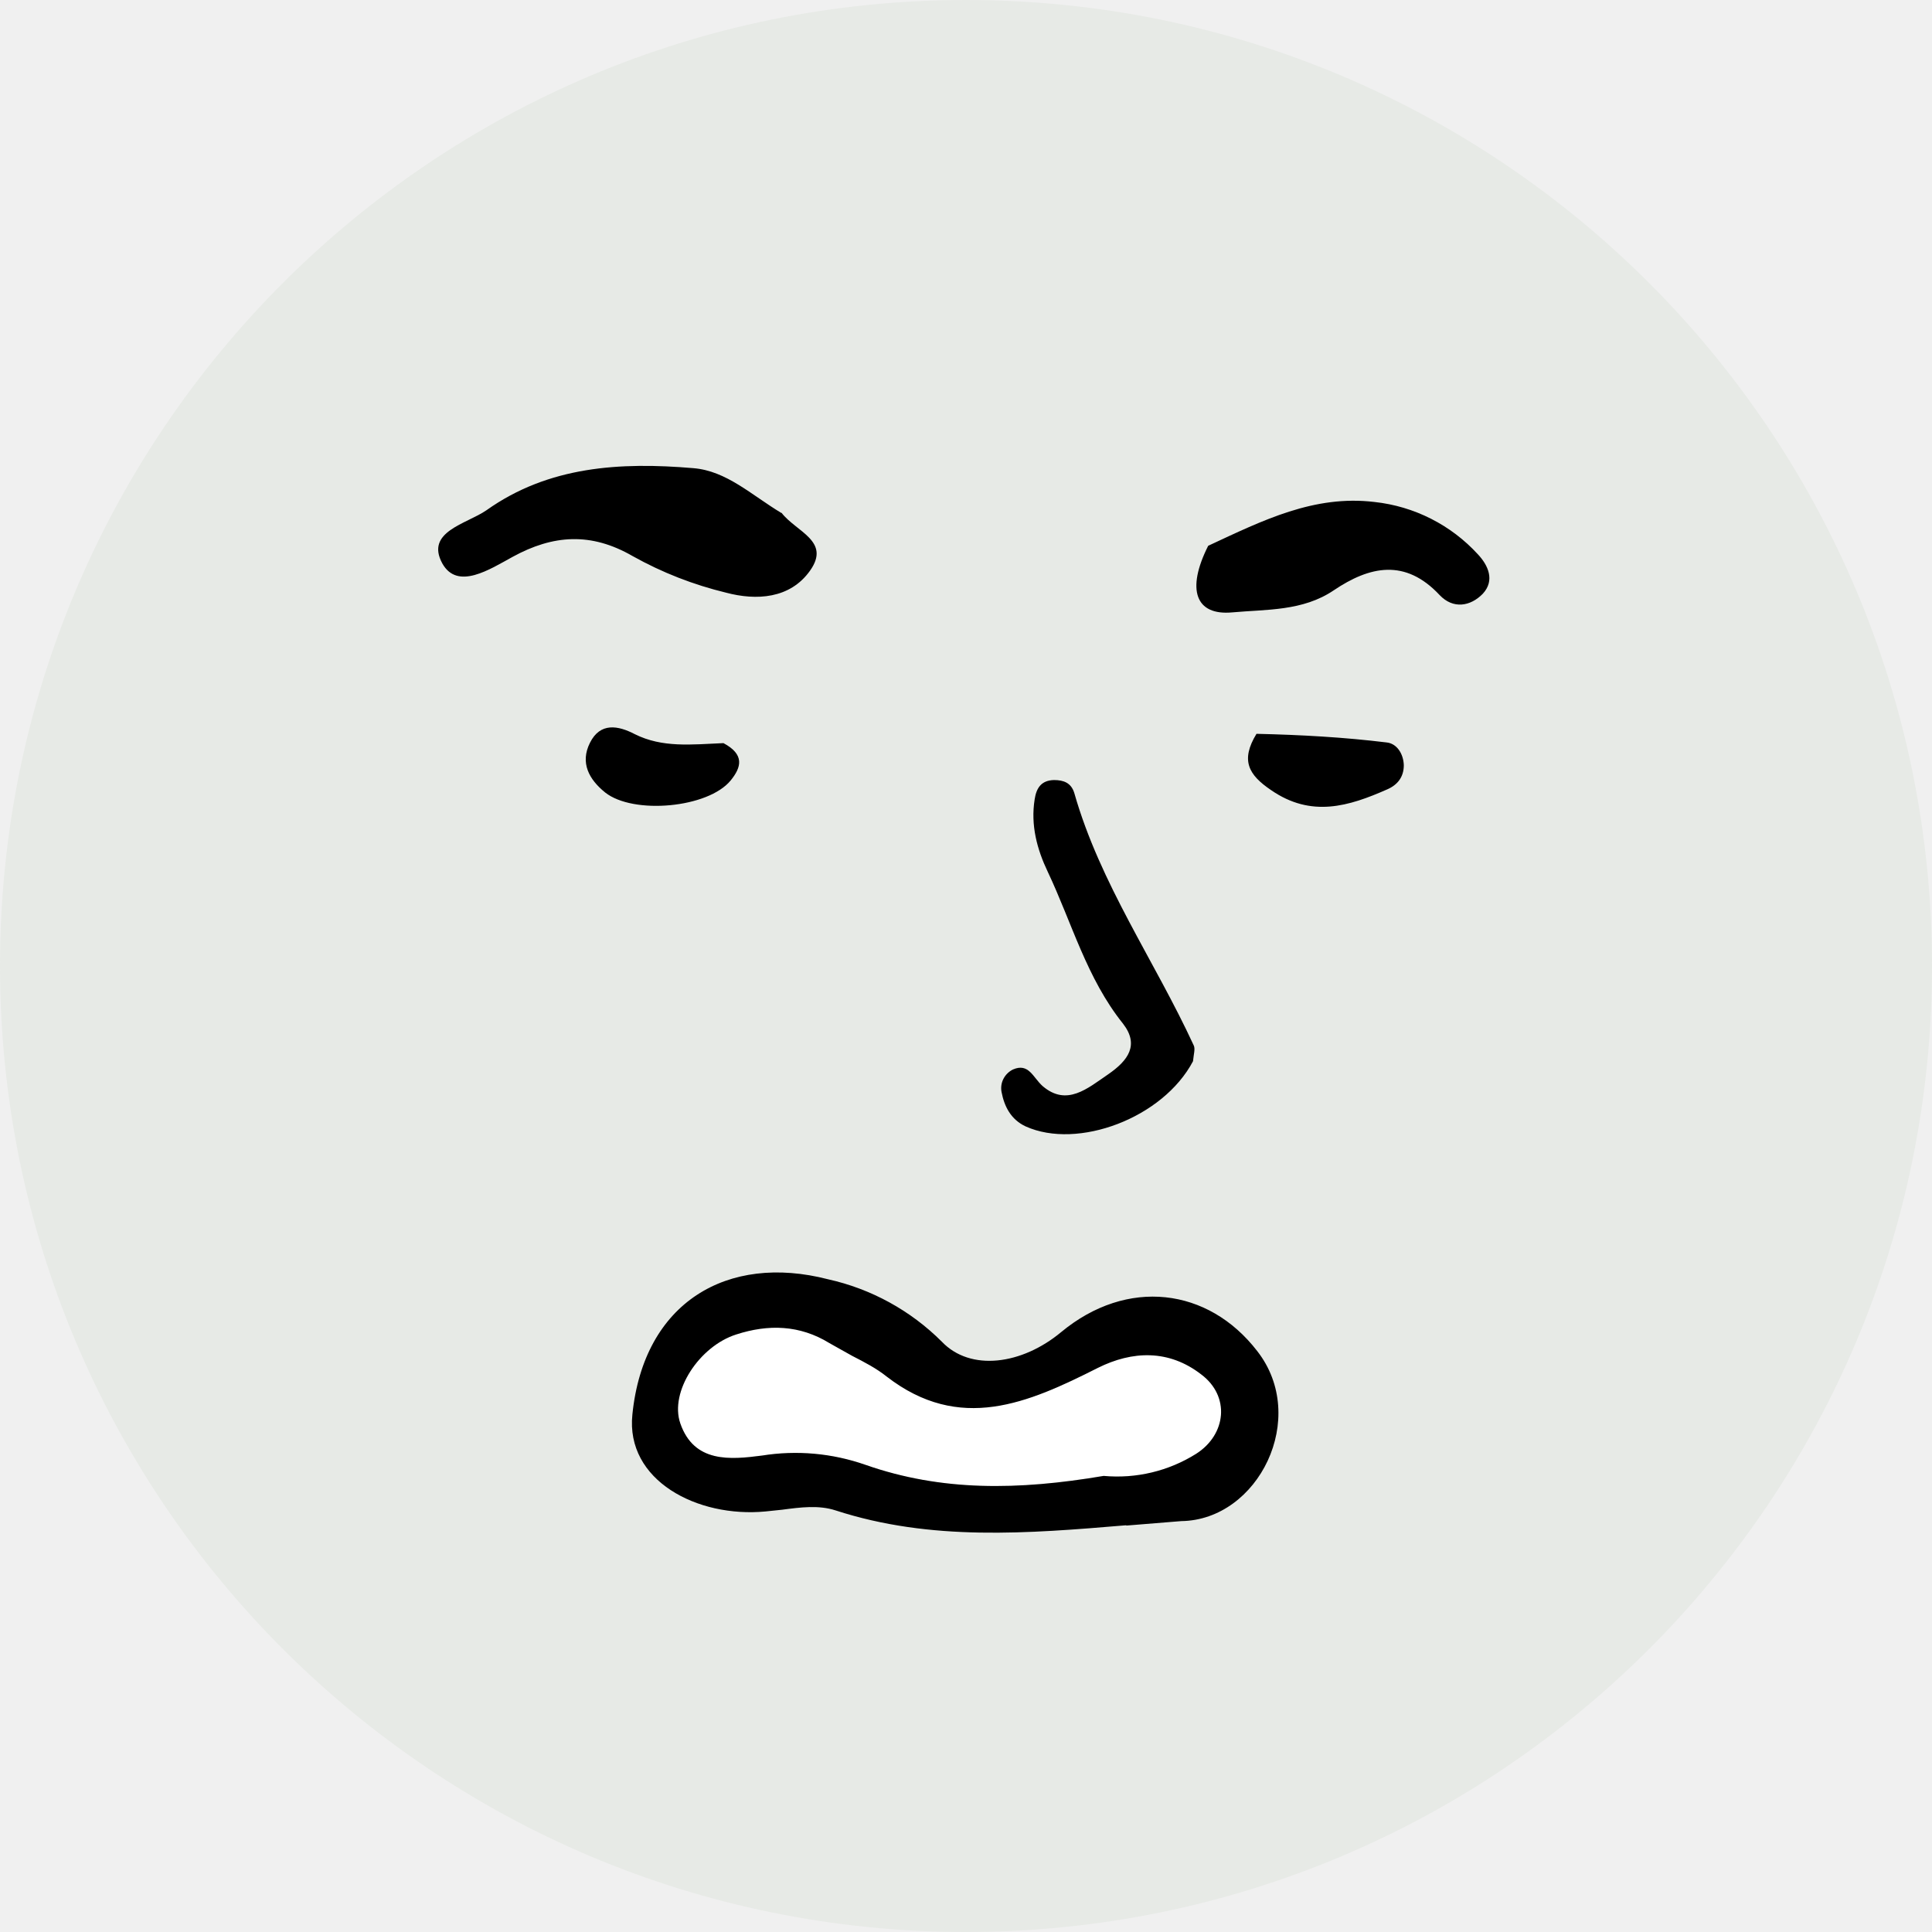
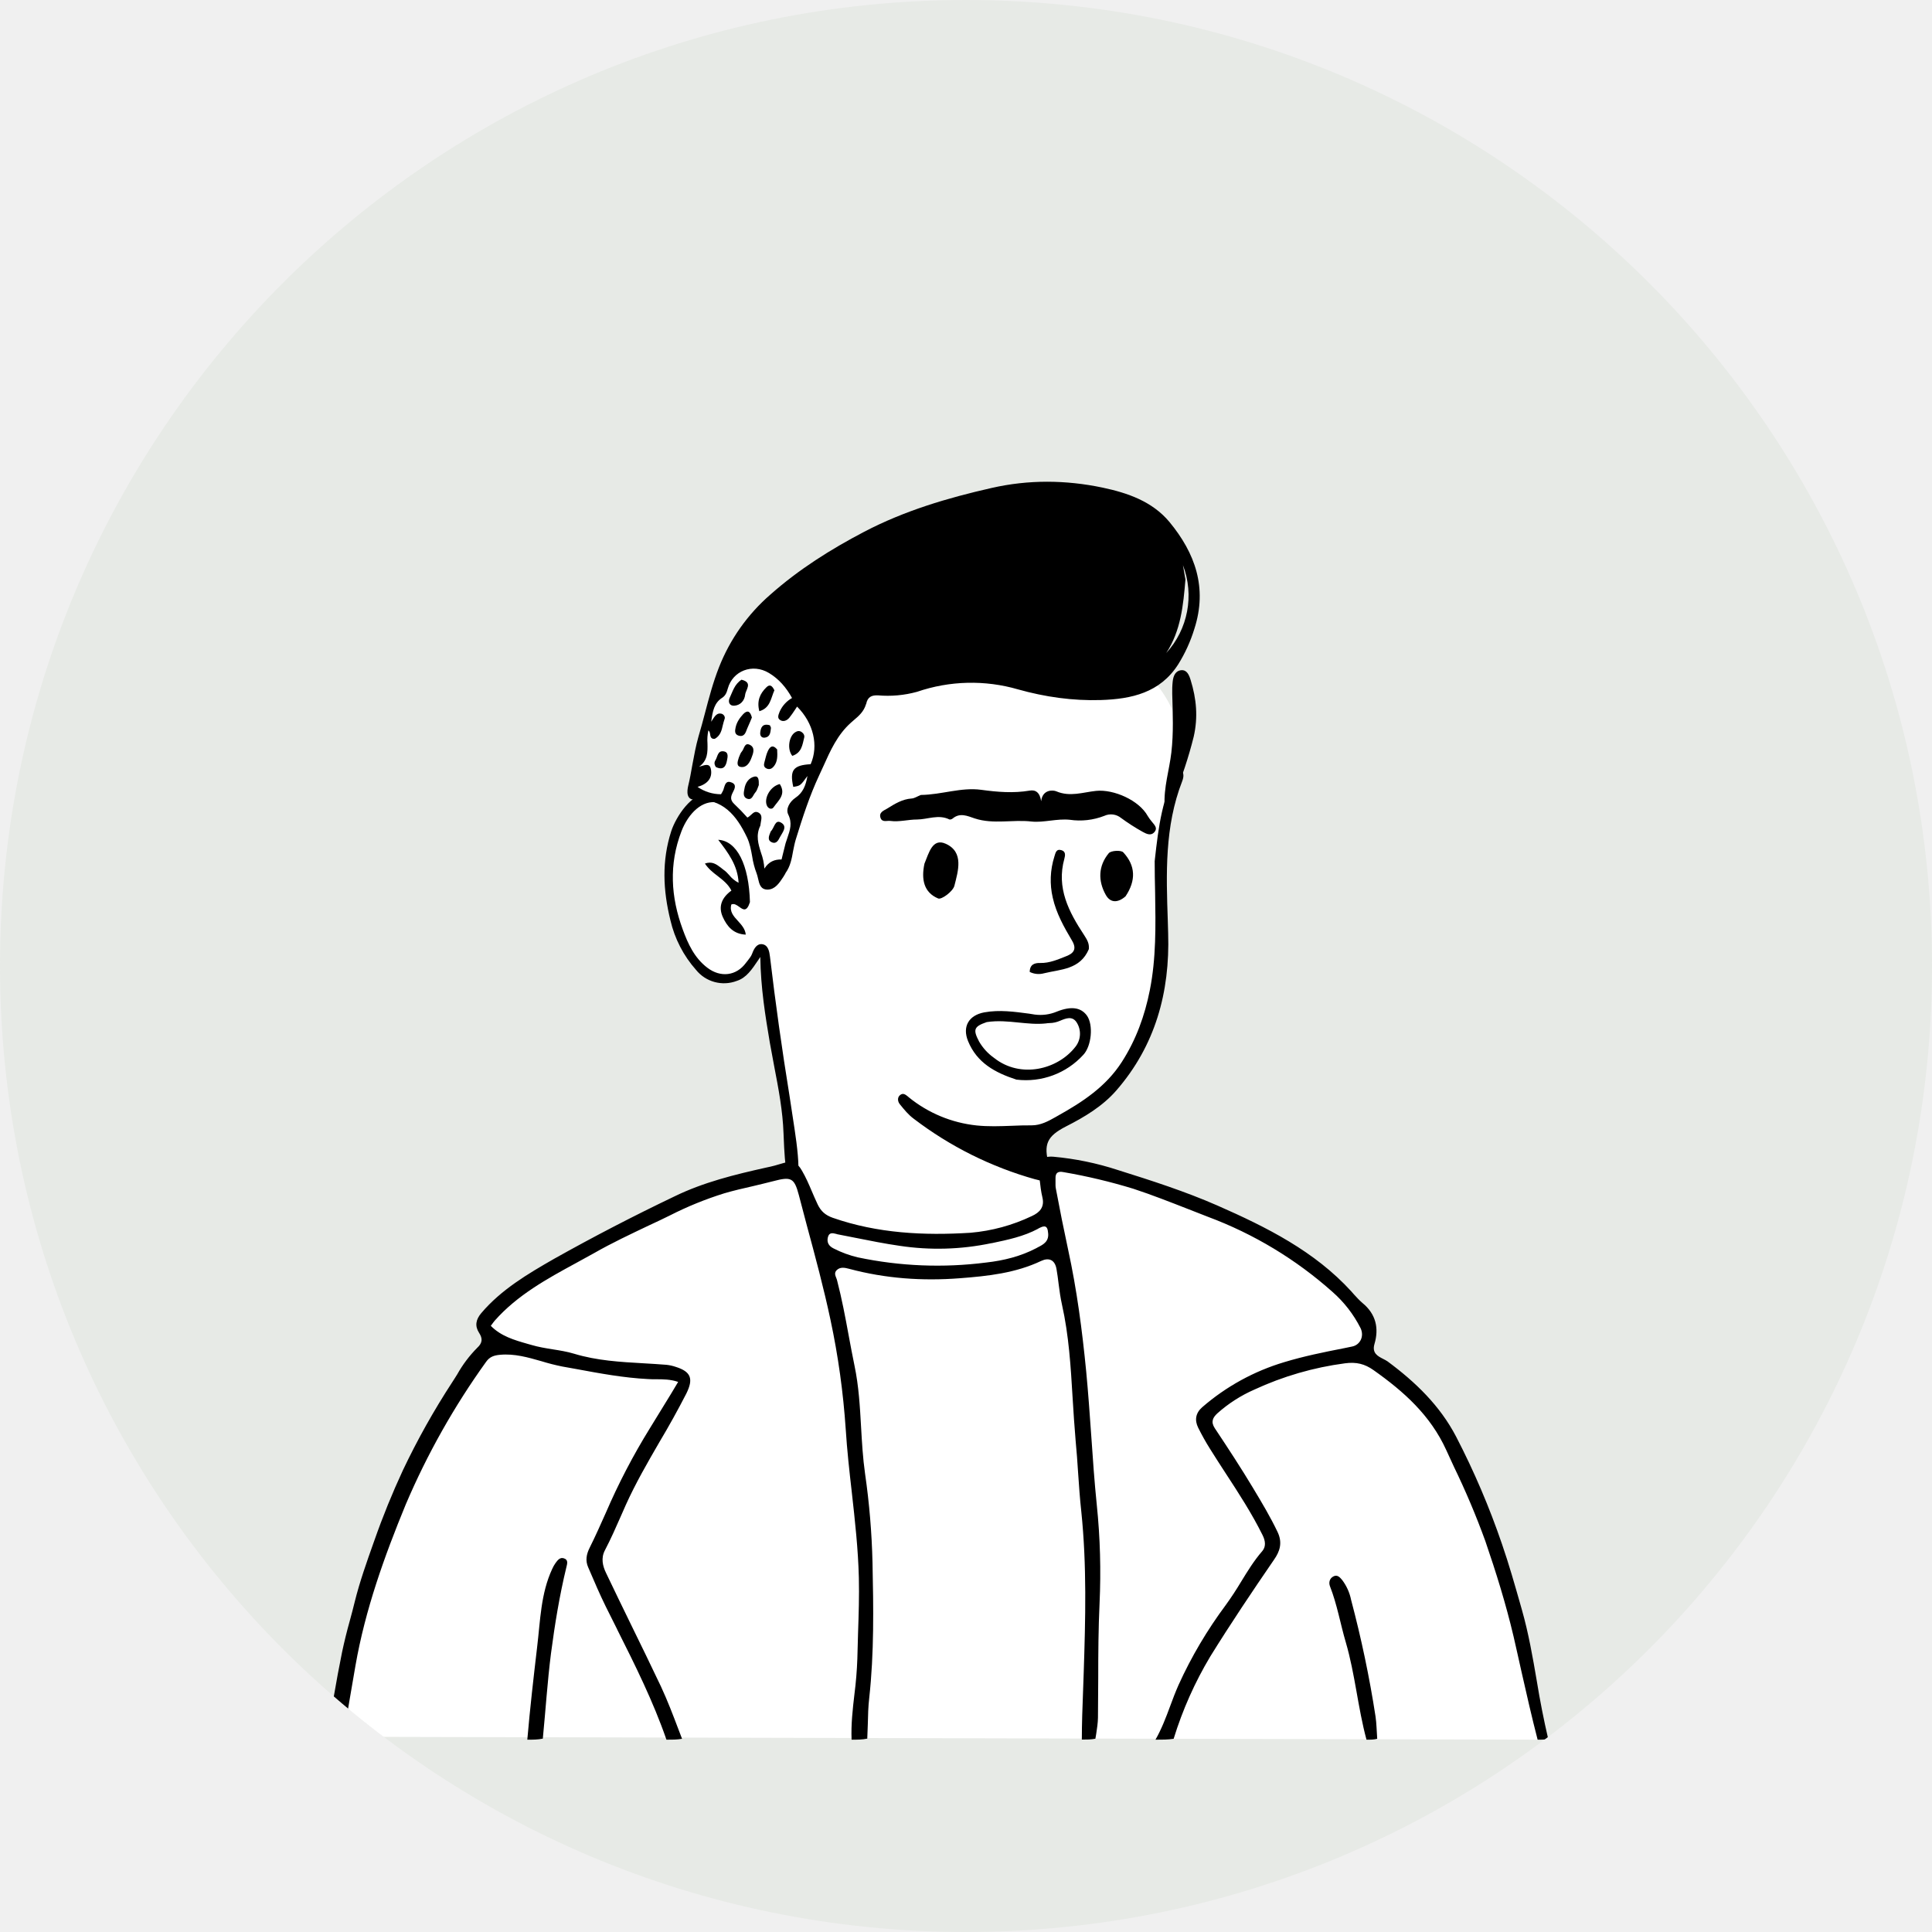
- <svg xmlns="http://www.w3.org/2000/svg" viewBox="0 0 560 560" fill="none" shape-rendering="auto" width="128" height="128">
+ <svg xmlns="http://www.w3.org/2000/svg" viewBox="0 0 1744 1744" fill="none" shape-rendering="auto" width="160" height="160">
  <mask id="viewboxMask">
-     <rect width="560" height="560" rx="280" ry="280" x="0" y="0" fill="#fff" />
+     <rect width="1744" height="1744" rx="872" ry="872" x="0" y="0" fill="#fff" />
  </mask>
  <g mask="url(#viewboxMask)">
-     <rect fill="#E7EAE6" width="560" height="560" x="0" y="0" />
-     <g transform="translate(136 328)">
-       <path d="M184 99.8a43 43 0 0 0 26.7-6.4c8.8-5.7 9.9-16.8 1.5-23.1-9.4-7.3-20-7-30-1.9-20.1 10.2-40 18.9-61.2 2.4-5-3.8-11.1-6.1-16.5-9.5a31.1 31.1 0 0 0-27-2.5C66.6 62.2 58 75.4 61.1 84.6c4 11.5 14.5 10.5 23.6 9.3 10.1-1.6 20.4-.7 30 2.7 22 7.7 44.3 7.4 69.1 3.2Z" fill="#fff" />
-       <path fill-rule="evenodd" clip-rule="evenodd" d="m190.4 114.2 16-1.3c22.4-.3 37.1-30 22-49.3-14.2-18.4-37.7-21.3-56.8-5.5-11.4 9.5-26.3 11.5-34.6 2.8a67.3 67.3 0 0 0-33-18.1C74.9 35.3 50.6 49.4 47.3 82c-2 19.1 18.8 30 38.6 28.1l4.8-.5c5.3-.7 10.6-1.4 15.5.2 27.7 9 55.7 6.7 84.3 4.3Zm20.3-20.8a43 43 0 0 1-26.8 6.4c-24.8 4.2-47 4.5-69-3.2-9.7-3.4-20-4.3-30-2.7-9.2 1.2-19.7 2.2-23.7-9.3-3.2-9.2 5.5-22.4 16.2-25.8 9.3-3 18.4-2.8 27 2.5L111 65c3.5 1.8 7 3.6 10 6 21.2 16.4 41 7.7 61.2-2.5 10-5 20.6-5.4 30 1.9 8.4 6.3 7.3 17.4-1.5 23Z" fill="#000" />
-     </g>
-     <g transform="translate(246 125)">
-       <path d="M99.8 182.6c-8.7 16.5-33.4 25.7-48.5 18.9-4.3-2-6.2-5.8-7-10-.5-2.7.9-5.3 3.3-6.5 4.6-2 5.8 2.3 8.6 4.8 7 6 13 .7 19-3.4 5.8-4 9.1-8.5 4.3-14.7-10.5-13.1-14.8-29.2-21.8-44-3.1-6.5-5-13.5-3.8-21 .5-3.3 1.9-5.5 5.6-5.6 2.8 0 5 .8 5.9 3.8 7.5 26.3 23.3 48.6 34.6 73.1.5 1 0 2.5-.2 4.6Z" fill="#000" />
-     </g>
-     <g transform="translate(-45 137)">
-       <path d="M409.2 75.7c13.1.3 25.4 1 37.7 2.5 3 .3 4.9 3.3 5 6.6 0 3.4-1.8 5.7-4.8 7-11.1 4.9-22 8.3-33.7.2-6.5-4.4-8.9-8.6-4.2-16.3ZM254.7 78.4c6.2 3.3 5.2 7 2.1 10.8-6.5 8-28.2 10-36.4 3.5-4.7-3.8-7.3-8.6-4.4-14.4 3-6 8.2-5 13-2.5 8 4 16.4 3 25.7 2.6Z" fill="#000" />
-     </g>
-     <g transform="translate(-45 137)" />
-     <g transform="translate(119 114)">
-       <path d="M107.5 34.6c4.3 5.6 14.4 8.2 8.3 16.8-5.8 8.2-15.6 8.7-24.3 6.4C82 55.5 73 52 64.4 47.2c-12.1-7-23.1-6.2-34.8.2-6.6 3.6-16 9.8-20.4 1.9-5-9.2 7-11.4 12.8-15.4 18-12.8 38.8-14 60-12.2 9.6.8 16.7 7.7 25.5 13ZM231.2 44.2c15.9-7.4 30.7-14.8 48.2-12.7a47.6 47.6 0 0 1 30 15.2c2.9 3.1 5 7.5 1.4 11.4-3.6 3.7-8.6 4.5-12.5.4-10-10.7-20.3-8.4-30.7-1.4-9 6.1-19.6 5.5-29.4 6.4-10.7 1-13.4-6.6-7-19.3Z" fill="#000" />
+     <rect fill="#E7EAE6" width="1744" height="1744" x="0" y="0" />
+     <g transform="translate(174.4 174.4) scale(0.8)">
+       <g transform="translate(531 487)">
+         <path d="M554 727.7c-99.2 297-363.8 388.6-503.7 19.8-19.3-50.7 31-69.5 66.2-91.9 24.1-15.3 36.8-28.5 35.3-42.2-7-64.4-36.9-243.8-36.9-243.8l-3-5.8s.7-1.6-2.2 1.2c-3 3-9.9 34.2-37 34.2-24.5 0-49.2-10.9-61-86.3C7.2 285.6 9.6 214 40 201c12.5-5.3 24-7.2 35.2-.8 11.3 6.4-13-22 112-126C268.4 6.4 396.7-3.5 448.5 8 500.3 19.5 552 44.8 574.9 98.5c27.8 65-25.9 114.3-14 262.5-2.2 53.6.8 171.2-146.6 210.6-28 7.5-19.3 48.4 22.7 58.4 67 21 117 72.3 117 97.9" fill="#fff" />
+         <path fill-rule="evenodd" clip-rule="evenodd" d="m554 266.2.1-1.4c4.1-36.4 8.2-71.7 27.1-103.4 6.5 4.4 5.7 10 3.7 15.2-19.9 51.2-18 104.4-16.2 157.6l.4 14c2.1 66.4-14.5 126.8-58.7 177.5-15.4 17.6-35.8 29.8-56.5 40.3-21.4 11-25.9 20.1-19.2 43.6l.8 2.6c1.4 3.9 2.8 7.9-1 11.8-4.5 4.6-9.5 3.3-14.8 1.8l-.6-.1a406.4 406.4 0 0 1-137-68.3c-6-4.4-10.8-10.3-15.5-16.1l-.3-.4c-2.5-3-3-7.8.5-10.4 3.3-2.5 5.8-.5 8.7 1.8l1 .9a145.5 145.5 0 0 0 76.3 31.7c13.4 1.4 26.6.9 40 .4 7.4-.3 14.8-.6 22.3-.5 10.2 0 18.7-4.7 26.7-9.2l2.8-1.6c27.8-15.5 54.3-32.8 72.2-60.7 16.1-25 25.9-52.2 31.6-80.9 7.2-36.1 6.6-72.7 6-109.8-.3-12-.5-24.2-.5-36.4ZM50.6 190.8c21.9-1.7 34 11.2 44.3 26.3a140.4 140.4 0 0 1 22.4 61.5c.5 3.7 1 7.6-1.2 11.3-4.5.6-4.9-3-5-5.6-.5-20.7-9.7-38.7-18.9-56.1-6.6-12.5-16.2-24.6-31.4-27.6-17.2-3.5-33 12-40.8 32.2-14.5 37.6-12 74.6 1.4 111 5.8 15.9 13.1 32.1 27.8 43.2 14.8 11.3 32.7 9.3 43.6-5.7l2-2.5c2-2.6 4-5.1 5-8 2.1-5.8 5.4-11.2 11.3-10.4 6.8 1 8 8.3 8.7 14a3661 3661 0 0 0 22 156.7l5.9 38.8c2.6 17.1 5.6 41.7 3.6 52.1a28 28 0 0 0-.3 2.2c-.4 2.8-.6 5-4.2 5.5-4.9.8-7-2-7.7-6.4-2.3-17-3-23.6-4-49.6-.9-25.2-5.6-50-10.4-74.9l-5-27c-5.2-30.8-10.3-62-10.8-97l-2 3c-7.6 11.3-13.7 20.5-24.5 24a40.5 40.5 0 0 1-46.1-12.5 127.8 127.8 0 0 1-28.8-55.8c-8.4-34-9.9-67.1.9-100.6 5.2-16.1 23.7-44.7 42.2-42Zm34.6 127.5c4.4 3.2 8.4 6 12-5.4-1.1-42.2-14.7-69.2-35.8-70.3 11.2 14.6 22 28.8 23 48.5a32.3 32.3 0 0 1-10.7-8.8c-2-2.2-4-4.4-6.5-6l-3-2.4c-4.8-3.6-9.7-7.4-17.8-4.5 3.8 5.8 9 10 14.3 14 6 4.7 12 9.3 15.6 16.5-10.6 7.7-15.2 17.7-9.7 29.9 4.8 10.5 11.9 19.2 25.9 19.8-.6-6.3-4.7-10.9-8.8-15.4-5-5.4-9.7-10.6-7.5-18.6 3.2-1.5 6.2.7 9 2.7Z" fill="#000" />
+       </g>
+       <g transform="translate(178 1057)">
+         <path d="m1346 688-1365-3.3s11.3-97 44.2-189.1c41-115.2 106.9-232 124.6-246.1 20.8-16.8-11.6-18.2 3.4-41.2 33.4-51.1 146.5-97.5 179.3-114.1C391 64.4 496.8 46.4 496.8 46.4L524 100s63.4 21.9 138.2 24.4c40.4 1.3 134-29.5 134-29.5L784.9 37s169 34.8 252.6 85.6c48.2 29.3 108.2 75 109.7 101.2 2.1 39.8 1.7 36.7 24 51.9 53.3 36.2 98.4 122 120.8 191.2 17.5 54.2 54 221.1 54 221.1Z" fill="#fff" />
+         <path fill-rule="evenodd" clip-rule="evenodd" d="M300.3 563.4C320.7 604 341 644.7 356 688c6.6 0 12 0 17.6-1l-4.2-11c-6.2-16.4-12.3-32.3-19.5-47.8a5867.5 5867.5 0 0 0-34.2-70.7c-9.3-19.2-18.7-38.3-27.8-57.5-3.9-8-6-16.9-1.3-25.8 6.7-12.8 12.5-26 18.3-39.2l5.2-11.8c11-24.4 24.4-47.6 37.9-70.9a972.6 972.6 0 0 0 30.5-55c8-16.3 5.5-24.5-12.1-30A48 48 0 0 0 356 265c-8.6-.7-17.2-1.2-25.8-1.7-26.3-1.5-52.7-3-78.4-10.8-7.9-2.4-16.1-3.7-24.4-5-8-1.3-16-2.6-23.7-4.9l-4.6-1.3c-14.7-4.2-29.9-8.6-41.3-20.3l1.8-2.4c1-1.3 1.8-2.5 2.7-3.5 25.4-28.7 58.7-47 92-65.1l20-11c20.1-11.5 41.2-21.4 62.2-31.4 8-3.7 15.9-7.4 23.7-11.3a391.7 391.7 0 0 1 61-24.8c10.6-3.1 21.3-5.6 32-8 7.8-1.9 15.6-3.7 23.3-5.7 20-5.3 23.7-4 28.9 15.7l9 34.2c9.6 35.4 19.1 70.8 26.7 106.6 8.7 40.7 14.4 82 17.2 123.5 1.5 23.6 4.1 47.2 6.8 70.7 3.6 32.2 7.2 64.3 8 96.7.5 20.8-.2 41.6-.9 62.4l-.8 29a434 434 0 0 1-3.3 40.2c-2 17-3.9 34-3.2 51.2 6.6 0 12.1 0 17.7-1.2l.6-16.2c.2-10.2.5-20 1.6-29.6 5.6-51 4.8-102 3.7-153-.8-33.6-3.6-67-8.4-100.2-2.5-17.6-3.5-35.2-4.5-52.8-1.3-23-2.6-46.1-7.4-69a1633 1633 0 0 1-6.6-34.2c-3.8-20.7-7.7-41.4-13-61.8-.2-1-.6-2-1-3-1.2-3-2.4-6 .6-8.9 4-3.8 9.1-2.7 14-1.4 41 11 82.7 13.9 125.1 10.6 31.5-2.4 62.6-5.8 91.5-19.5 8.6-4 15.4-1.5 17.3 9 1 5.6 1.7 11.2 2.4 16.9 1 7.9 2.1 15.8 3.8 23.4 7.8 34.8 9.9 70 12 105.2 1 16.1 2 32.2 3.4 48.3 1.2 12 2 24.2 2.8 36.3 1 14.6 2 29.1 3.6 43.7 6.3 60.7 4.7 121.5 2.7 182.3l-.7 20c-.7 18.4-1.4 36.7-1.4 55 5.7 0 10.3 0 15.3-1l.9-5.3c1-6.5 1.9-12.5 2-18.4l.3-44.7c0-28 .2-56.2 1.5-84.2 1.7-37 .7-74-3.1-111-2.7-26.2-4.5-52.4-6.3-78.7-1.7-24.1-3.4-48.3-5.7-72.4-4.5-46-10.5-92-20.4-137.3a2508 2508 0 0 1-13.8-68.7c-.5-2.4-.4-5-.4-7.4v-4c-.2-6.4 2.7-8.5 9.1-7.2a637.9 637.9 0 0 1 78.9 18.8c21 6.9 41.5 15 62 23l22 8.6a444.7 444.7 0 0 1 140.6 84.8 136 136 0 0 1 31.5 40.6c4.6 9.3-.3 19.2-9.5 21l-9.2 1.9c-22.6 4.4-45.2 9-67.3 15.7a250.5 250.5 0 0 0-92.5 50.8c-7.6 6.6-8.8 14.7-4.6 23.2 4 8 8.4 16 13.2 23.6a1769 1769 0 0 0 17.6 27.5c14.9 22.8 29.7 45.6 41.8 70 3.3 6.5 4 13-.2 18-9.4 10.8-16.8 22.9-24.2 35a360.5 360.5 0 0 1-16.9 25.7c-21 28.2-39 58.5-53.4 90.3-3.5 7.9-6.6 16-9.6 24.2-4.8 13-9.7 25.8-16.5 37.7 7.5 0 13.9 0 20.5-1a423 423 0 0 1 41.4-93c23-37.1 47.3-73.3 72-109.3 6.3-9 9.7-18.8 3.9-31-8-16.8-17.5-32.7-27-48.5l-.4-.7c-13.8-23-28.6-45.6-43.5-68-4.7-7.2-2.2-12 3-16.8a157.4 157.4 0 0 1 41.6-26.7 353.1 353.1 0 0 1 102.4-29.7c12.8-1.7 22.2.7 32 7.6 34.4 24.3 64.3 51 82.2 90.3l8.6 18.7a885 885 0 0 1 35.5 84c12.1 35.3 23.2 70.9 31.8 107.4 3.1 13.3 6 26.7 9 40 5.8 25.6 11.6 51.2 18.2 76.7 4.8 0 8.5 0 11.9-1a992 992 0 0 1-12.8-65c-4.6-27-9.3-54-16.8-80.4l-1.5-5.3c-6.6-23.2-13.2-46.4-21-69A883.4 883.4 0 0 0 1247 346c-18.1-34.7-45.6-61.4-77.4-84.9-1.5-1-3.2-1.9-5-2.8-6-3.1-12.7-6.5-9.7-16.8 5.2-17.6 1.8-33.7-13.6-46.3-3.5-3-6.5-6.3-9.6-9.7l-2.9-3.3c-41.3-45.3-95.5-72.5-151.3-97-36.3-15.9-74.3-28.1-112.2-40a328.3 328.3 0 0 0-72.7-15c-12.8-1-18 4.8-16.5 16.8.4 3 .8 6 1 9 .8 6.7 1.5 13.5 3.1 20 2.7 11.2-3.2 17.2-12 21.2a200.4 200.4 0 0 1-69.1 18.8c-52.7 3.3-105 .7-155.5-16.9-8.4-3-13.2-7.4-16.8-14.7-2.4-5-4.6-10.2-6.8-15.3-3.3-7.8-6.7-15.6-11-23-5.3-9.6-11.7-11.8-21.5-8.6-6.3 2-12.7 3.7-19.2 5C432.9 50.4 397.8 59 365 75a2335 2335 0 0 0-135.6 70.3c-30 17.2-59.8 34.8-82.3 61.3-6.2 7.3-7.5 14.5-2.6 22.2 4.3 6.5 4 11.5-2 17a139.2 139.2 0 0 0-22.6 30c-1.8 2.8-3.5 5.7-5.4 8.5-20.9 32-39.5 65.2-55.8 99.5A875.2 875.2 0 0 0 26.5 463l-1 2.8c-7.8 22-15.6 43.9-21.2 66.5-1.7 7.2-3.7 14.4-5.6 21.5a565 565 0 0 0-8.7 35.3c-6.7 32.9-12.2 66-17 98.9 6.6 0 12.1 0 18-1l7.8-46 6.3-36.6c11-63 32.5-123 56.8-182a839.1 839.1 0 0 1 90.7-160.9c4-5.6 8.9-7.2 15.6-7.8 16.3-1.5 31.5 2.9 46.6 7.2a241 241 0 0 0 23.5 6l15.6 2.8c27 5 53.8 10 81.5 11.4 2.8.2 5.7.2 8.7.2 8 0 16.4 0 25.1 3L361 298l-23.7 38.6a730.6 730.6 0 0 0-49.8 95.6c-5.9 13.2-11.7 26.3-18.1 39.1-3.8 7.6-5 14.6-1.8 22l1.3 3c6 14 11.9 27.8 18.6 41.4l12.9 25.8Zm475-452c5-2.6 10.4-5.4 11.2 3.7 1.8 10.6-5.3 14.2-11.4 17.3l-1.8 1c-17.5 9.2-36.8 14-56.6 16.2a434 434 0 0 1-144.6-5.8c-9.5-2.2-18.7-5.6-27.3-10-5.6-2.7-8-6.8-6.7-12.5 1.4-6 5.4-5 9.5-4 .7.3 1.5.5 2.3.6l19.3 3.8c16.5 3.3 33 6.6 49.7 9a291 291 0 0 0 103.5-2.9l.9-.1c18-3.8 35.8-7.5 52-16.2Z" fill="#000" />
+         <path d="M199 688c3-35 7-69.8 11.1-104.7 3.6-29.7 4-60 17-88a38 38 0 0 1 3.8-6.7c2.3-3.1 5-6.8 9.5-5.2 5.2 1.7 3.5 6.4 2.7 9.9-7.8 32.1-13.1 64.8-17.4 97.5-4 31.5-6 63.3-9.2 96-5.6 1.2-11 1.2-17.5 1.2ZM1145.9 688c-9.8-36.3-12.8-73.7-23.3-109.7-6.2-21-9.8-42.8-17.9-63.4-1.6-4.2-.5-9 4-11.2 4.4-2.3 7.4 1.3 9.9 4.3a55.2 55.2 0 0 1 9.9 22.1c11.5 43.4 20.8 87.4 27.6 131.7 1.2 8 1.2 16 1.9 25.2-3.5 1-7.3 1-12.1 1Z" fill="#000" />
+       </g>
+       <g transform="translate(266 207)">
+         <path d="M392.5 323.4c31.7 28.4 50.7 55.3 49.6 78.8-1 23.5-14.3 64.5-20.4 75.7-6.2 11.3-6.7 29.7-12.8 50.6-6.2 21-8.6 38.7-25.5 36.6-16.9-2-6.2-19.7-22-47.8-16-28.1-24.1-41.4-44.6-43-20.4-1.5-21.1-28.2-14.3-48 6.9-20.2 16.9-86 34.3-99.3 17.4-13.3 55.7-3.6 55.7-3.6Z" fill="#fff" />
+         <path fill-rule="evenodd" clip-rule="evenodd" d="M493.2 369.5c-2.5 8.5-8.2 13.4-13.9 18.2l-3.2 2.8C461 404 453 421.8 445 439.7l-4.6 10c-11 23.5-18.9 48-26.5 72.6-1.3 4.3-2.1 8.7-3 13-1.5 8.6-3.1 17.2-8.4 24.6a6 6 0 0 0-.6 1.2c-.2.4-.3.7-.6 1l-1.5 2.5c-4.5 6.8-9.2 14-17.6 14.2-8 0-9.4-6.2-10.8-12.3-.5-2.2-1-4.3-1.7-6.1a91 91 0 0 1-5-19.2c-1.3-7.3-2.6-14.5-5.8-21.3-11.9-24.9-27.2-44-58.6-42.6-10 .5-9.2-9.3-7.8-15.4 1.9-7.8 3.3-15.7 4.7-23.7 2-10.8 4-21.7 7-32.3 2.6-8.6 4.9-17.3 7.2-26 4.6-17.5 9.2-35 15.9-52a210.6 210.6 0 0 1 58.2-82.2c32-28.3 67.7-50.8 105.5-70.6 45.5-23.8 94-38.2 143.9-49.5 41.7-9.5 83.6-9.1 125.2-.4 28.3 6 56 15.5 75.4 38.7 29.1 35.2 43.1 74.4 28.2 120.6a168.7 168.7 0 0 1-18.3 40.2c-20.5 32-52.6 39.1-87.3 40.2-31.7 1-63-3.5-93.3-12a189 189 0 0 0-114 2.7 124.7 124.7 0 0 1-44.3 4c-6.9-.2-11.6 1.6-13.2 10ZM373.9 506.7c-5.3 10.9-2.3 20.7.8 30.5a63.1 63.1 0 0 1 3.8 17.9c5-8 11.8-10.5 19.4-10.3l1.5-6.2 3-12 2.2-6.6c2.8-8.2 5.6-16.3.8-26-3.1-6.3 1.8-14.5 8-18.7 8.5-5.7 11.7-13.5 13.7-24.7-8 11-8 11-16 12.3-4.2-19 0-24.5 19.6-25.6 9.2-20.8 3.3-46.5-15.3-65l-2.5 3.8c-2 3-4 6-6.2 8.7-2.6 3.2-6.7 5-10.2 2.8-3.7-2.2-2.3-5.6-1-9l.5-1.2a33.1 33.1 0 0 1 13.7-14.8c-6.6-12-15-21.6-26-28.2-18.6-11.2-41-2.5-46.5 17.6-1.2 4.4-2.6 8-6.4 10.4-8.8 5.7-10.7 14.7-12.3 27l.8-1.3c3.4-5.3 5.8-9 10.7-7.8 2.6.6 4.6 3.6 3.6 6-.8 2.2-1.4 4.6-2 7-1.3 5.8-2.7 11.6-8.6 15.1-.6.4-1.6.3-2.3.2l-.6-.1c-2.3-1-2.5-2.9-2.8-4.8-.2-1.6-.5-3.3-2-4.6a51.6 51.6 0 0 0-1 14.8c.2 9.7.4 19.1-9.5 26.3l2.3-.7c5-1.6 9.7-3 11 3.1 2.1 10.4-3.8 17.1-15 20.3a46.5 46.5 0 0 0 26.5 8.3c1-1.6 1.8-3.2 2.6-4.8l.7-2.4c1.3-4.2 2.6-8.6 8.8-6 5.7 2.4 3.2 7.2 1.3 10.9l-.5 1c-2.5 5-2 8.5 2 12.3a228.6 228.6 0 0 1 14.8 15.3c1.6-.7 3-2 4.3-3.2 2.5-2.3 4.7-4.4 8.4-2.3 4 2.3 3.4 6.2 2.5 10.9a65 65 0 0 0-.6 3.8Zm458-194.8c16.6-25.3 19.3-54.1 21.7-83l-2.6-15-.2-1.2a96 96 0 0 1-18.9 99.2Z" fill="#000" />
+         <path d="M830.1 484.3c-1.1-21 5.3-40.3 7.6-60.1 2.6-22.2 1.6-44.2 1-66.3-.1-4.6 0-9.1.5-13.7.7-6.7 3.2-12.5 10-13 6.2-.3 8.6 5.6 10.3 11.2 6.5 21 8.5 41.8 3.4 64a474 474 0 0 1-22.3 67.4c-1.7 4.5-2.9 11-10.5 10.5ZM352.8 342c13 3.2 4.6 11.2 4 16.9-.7 6.7-5.4 12-12.4 12.4-5.4.3-7.2-4.4-5-9 3.4-7.1 5.3-15.2 13.4-20.4ZM410 427.9c-6.1-7.6-3.8-22.2 3.2-26.6 2.3-1.5 4.7-2 7.2-.4 2.3 1.5 3.7 4 3 6.5-2 8.1-2.8 17-13.4 20.5ZM395.9 459.7c7.5 11.8-1.8 18.6-7 26.2-1.8 2.8-6.2 2-7.8-2.5-3-8.4 4.4-21.3 14.8-23.7ZM364.4 384.6c-2.3 6-4.8 10.9-6.7 16-1.8 4.5-4.9 5.8-9 4.2-4-1.7-3.4-5.5-2.7-8.8 1.2-6 4.6-10.9 8.6-15.2 4.7-4.9 8-3.4 9.8 3.8ZM389.8 353.9c-4.1 9-4.5 20-17 23.6-3-11.6.7-19.9 8-27 4-4 6.7-1.4 9 3.4ZM372.3 460.6c-1.4 3.6-2.2 6.7-4.1 8.7-2.6 2.9-3.6 9-9.2 6.9-5.2-2-3.7-7.4-3-11.2 1-6.6 4.9-12.3 11.2-13.7 5-1.1 5.1 4.3 5 9.3ZM349.7 429.7c1.3-2.8 1.8-5 3.2-6.5 2.9-3 3-10.9 9.3-7.7 6.4 3.2 3.5 10 1.7 14.7-1.8 4.8-5 10.8-11.3 10.3-6-.5-4.6-5.7-2.9-10.8ZM392.9 420.6c.4 7.4.6 13.8-3.8 19.2-2 2.4-4.5 3.8-7.8 2.5-3.7-1.5-3.6-4.4-2.7-7.4 1.2-4.1 1.9-8.4 3.7-12.2 2-4.3 5-8.5 10.6-2.1ZM385.7 513.1c4.2-4 4.7-13.9 11.6-9.9 7.7 4.4 1.6 11-1.3 16.5-1.8 3.6-4 7.5-8.4 6-6.4-2.3-4-7.4-1.9-12.6ZM323.8 440.5c-2-3-2-5.4-.5-7.7 2.5-4 2.4-11.1 9.3-10 5.9.9 4.4 6.7 3.7 10.3-1.1 6-3.7 11.6-12.5 7.4ZM384.7 393.4c.8 1.6 1.3 2.4 1.2 3.2-.6 4.6-.7 9.8-6.7 10.7-3.7.6-5.7-2-5.4-5.4.5-6 2.6-11 11-8.5Z" fill="#000" />
+       </g>
+       <g transform="translate(791 871)">
+         <path d="M104.4 64.4c-14.7 4.9-15.7 8.4-8.6 22a59 59 0 0 0 17 18.4c29.7 23.5 71.7 13.1 91.8-12.8 6.2-8 6.6-19.1 1-27.6-5.4-8.1-13.8-3.4-20.8-.7-4.5 1.8-9.1 1.5-13.7 2-21.7 2.6-43-5-66.7-1.3Z" fill="#fff" />
+         <path fill-rule="evenodd" clip-rule="evenodd" d="M83.3 85.7c10 24.5 30.3 35.6 54.6 43.5a87.6 87.6 0 0 0 75.5-28c9.3-9.9 11.5-33.9 4-44.3-6.7-9.2-17.8-10.9-34-4.4a48 48 0 0 1-24.8 3.3l-6.2-1c-16.8-2.2-33.5-4.6-50.7-1.5-17.4 3.2-25.1 15.9-18.4 32.4Zm12.5.6c-7.1-13.5-6-17 8.6-22 12.5-1.9 24.4-.7 36 .5 10.3 1 20.4 2.1 30.7 1 1.3-.3 2.7-.3 4.1-.4a30.3 30.3 0 0 0 11.9-2.6c6.5-2.7 13.7-5.7 18.6 1.6a23.7 23.7 0 0 1-1.1 27.6c-20.1 26-62.1 36.3-91.8 12.8a59 59 0 0 1-17-18.5Z" fill="#000" />
+       </g>
+       <g transform="translate(653 805)" />
+       <g transform="translate(901 668)">
+         <path d="M109.6 185c-9.9 23.2-31.7 22.6-50.5 27.2-5.4 1.5-11.1 1-16.2-1.5.1-8.5 5.5-10.3 12-10.1 10.5.2 19.9-4 29.3-7.7 8.5-3.3 12-8.2 6.4-17.6-9-15.2-17.7-30.6-21.7-48.3a87.5 87.5 0 0 1 1.8-46.4c1.3-4 1.9-9.1 8-7.3 5 1.5 4.3 5.9 3.3 9.6-9.2 33 5 60 22.2 86.1 3 4.8 6.1 9.1 5.4 16Z" fill="#000" />
+       </g>
+       <g transform="translate(610 680)">
+         <path d="M215.1 76.6c5-12 9-29.4 24.1-22.5 20.7 9.4 13.9 30.7 9.7 47.4-1.6 6.3-14.5 15.9-18.3 14.3-16.3-6.8-19.2-21.7-15.5-39.2ZM442 113.4c-8.6 7.5-17 7.6-22.2-1.5-9-16-8.6-32.8 3.3-47.2 2.5-3 13.8-3.6 16.3-1 14 15 14.6 31.8 2.6 49.7Z" fill="#000" />
+       </g>
+       <g transform="translate(610 680)" />
+       <g transform="translate(774 657)">
+         <path d="M47.1 22c23.6-.3 45.4-8.9 68.1-5.8 18.2 2.5 36.3 4 54.6.9 6.6-1.2 11.6 2 13 12 1.5-13.5 13.4-12.8 17.1-11.2 15.5 6.6 30.2 1 44.9-.5 20-2 48.5 10.6 58.3 28.4a52 52 0 0 0 4.4 6.1c2.8 3.7 7.3 7.2 3 12.1-4.1 4.6-9.2 1.7-13-.3C289 59 280.8 53.7 273 48a18 18 0 0 0-19-2.4 76.4 76.4 0 0 1-38.9 4.4c-14.4-1.5-29.5 3.4-43 2-21.5-2.5-43.2 3.4-64.2-3.5-8.4-2.8-16.7-6.9-25.1.2-.9.7-2.7 1.3-3.6.9-12.3-6-24.4 0-36.4.1-10.2 0-20.2 3-30.3 1.6-3.8-.5-9.2 2-11-3.6-2-6.2 4-8.2 7.5-10.3C17.4 32.2 26 26.7 36.7 26c3.2-.2 6.3-2.4 10.4-4Z" fill="#000" />
+       </g>
+       <g transform="translate(0 559)" />
    </g>
  </g>
</svg>
